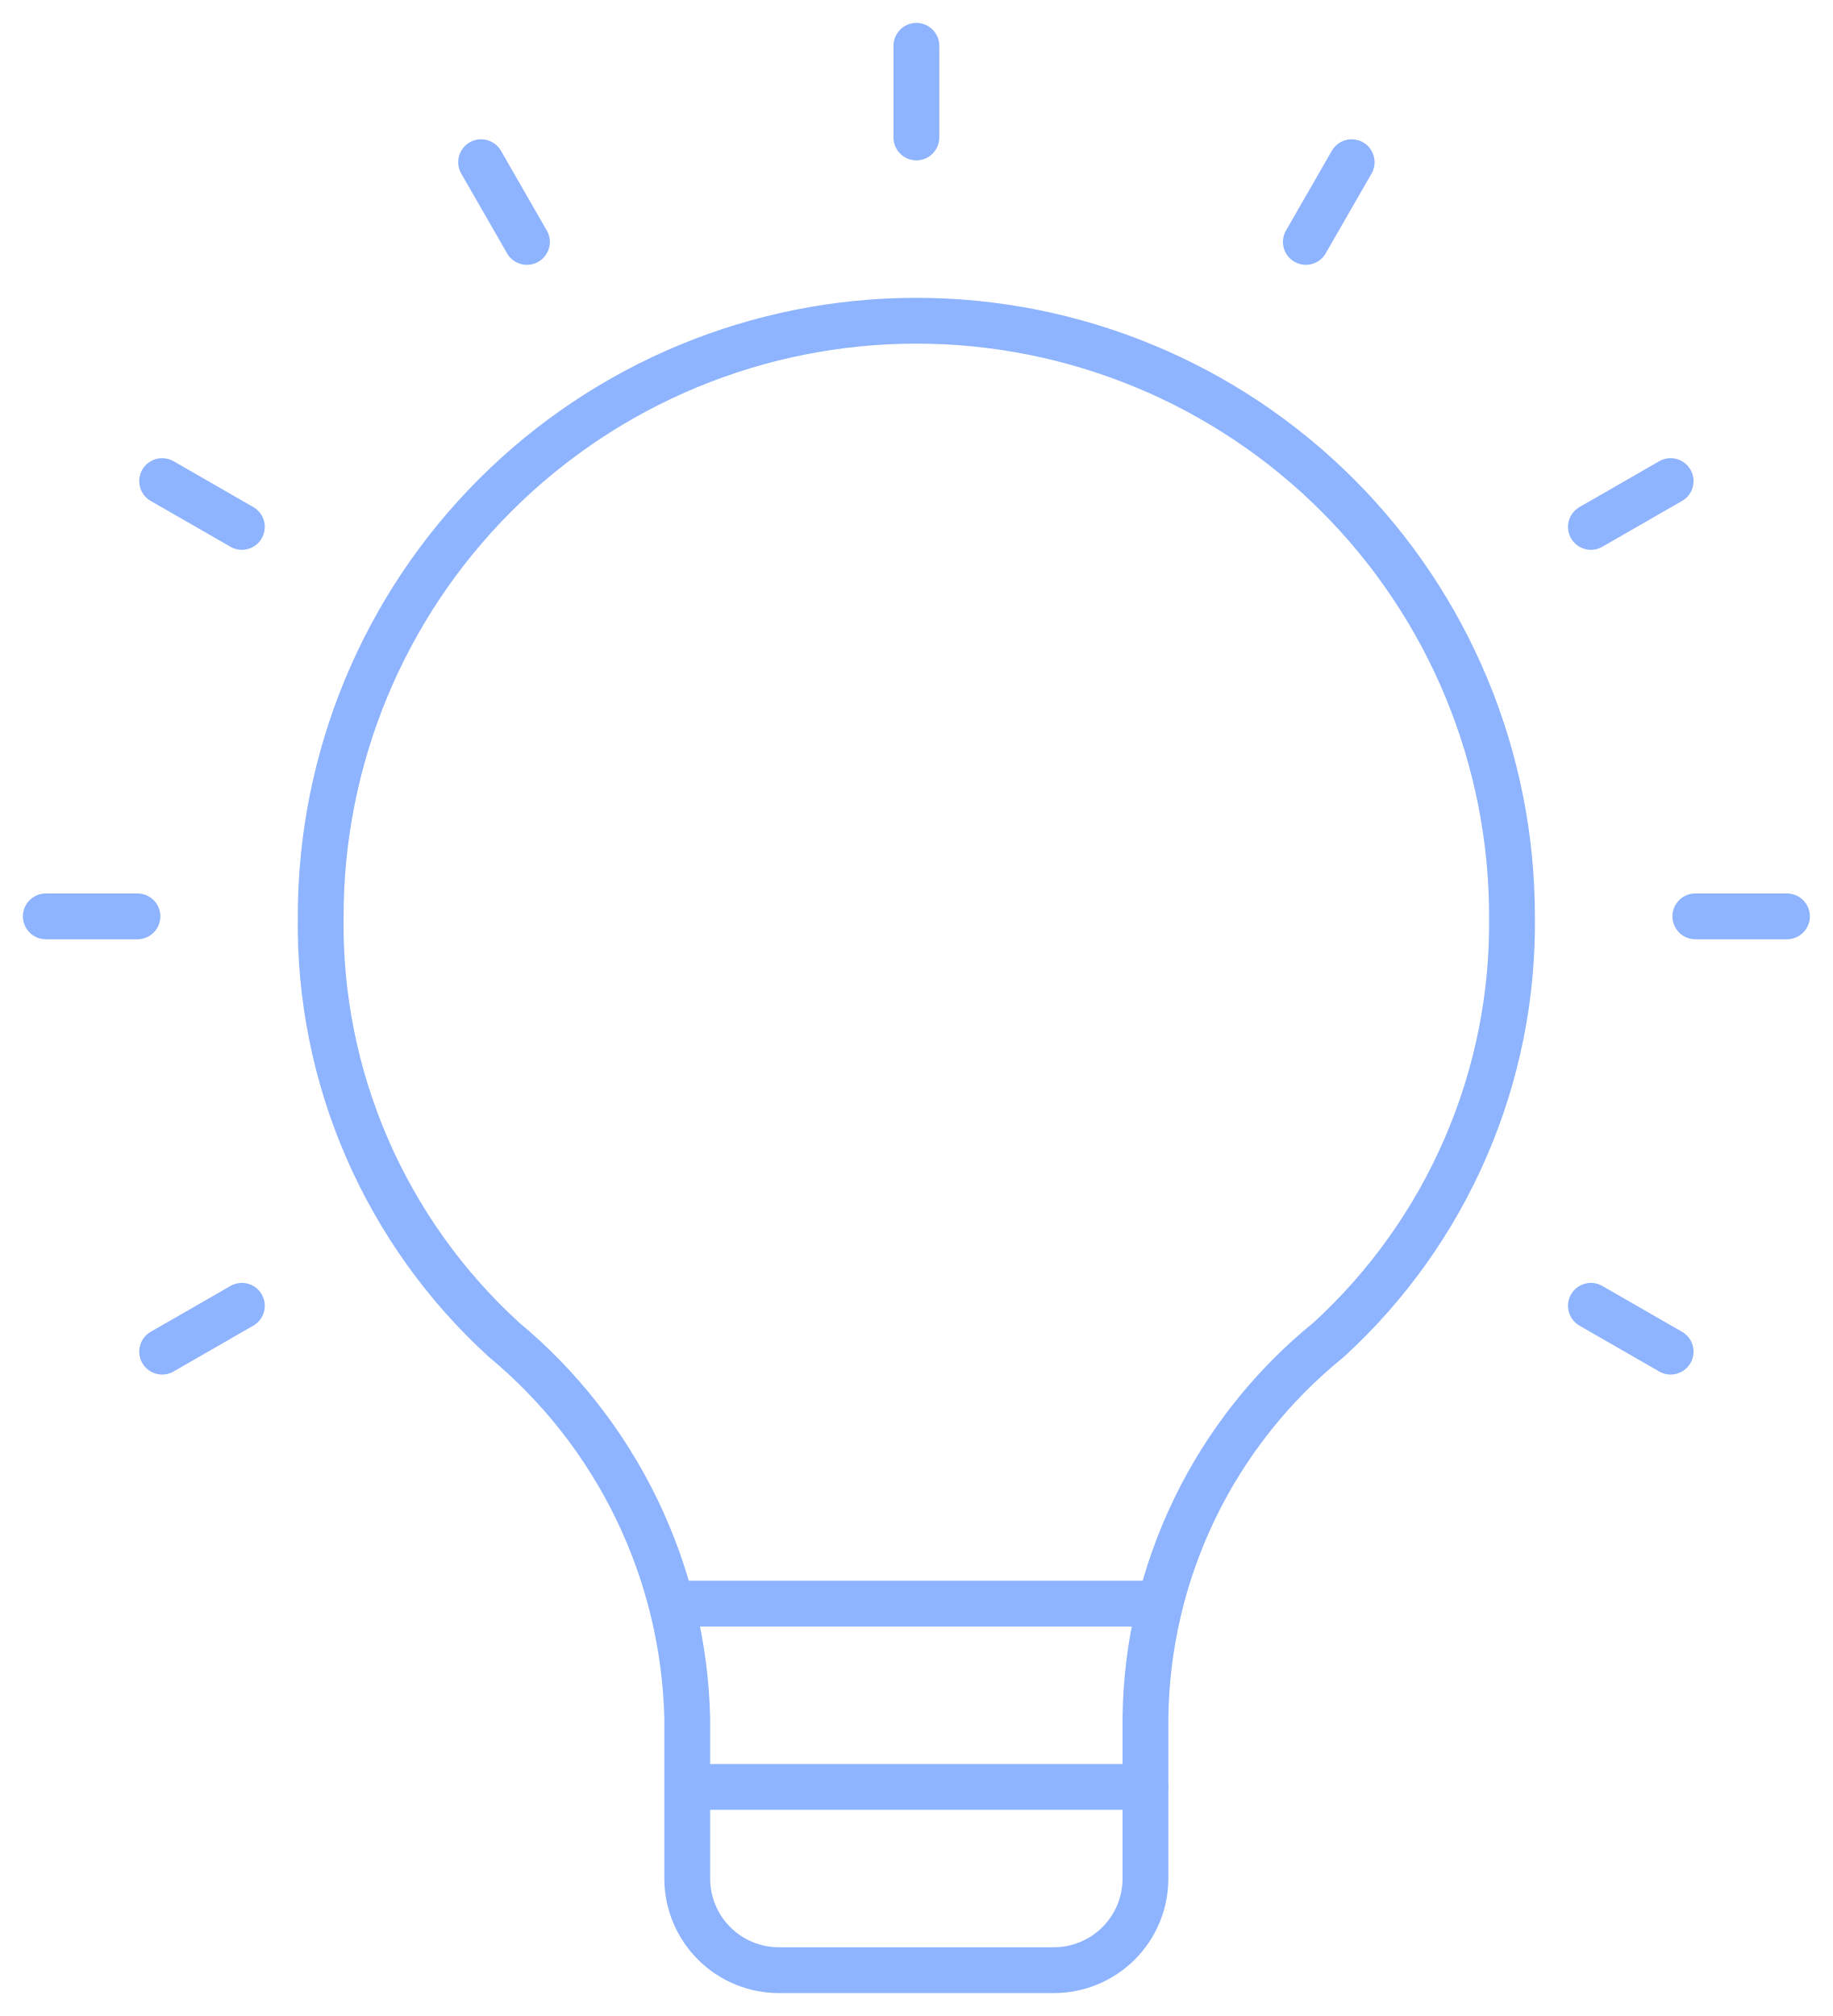
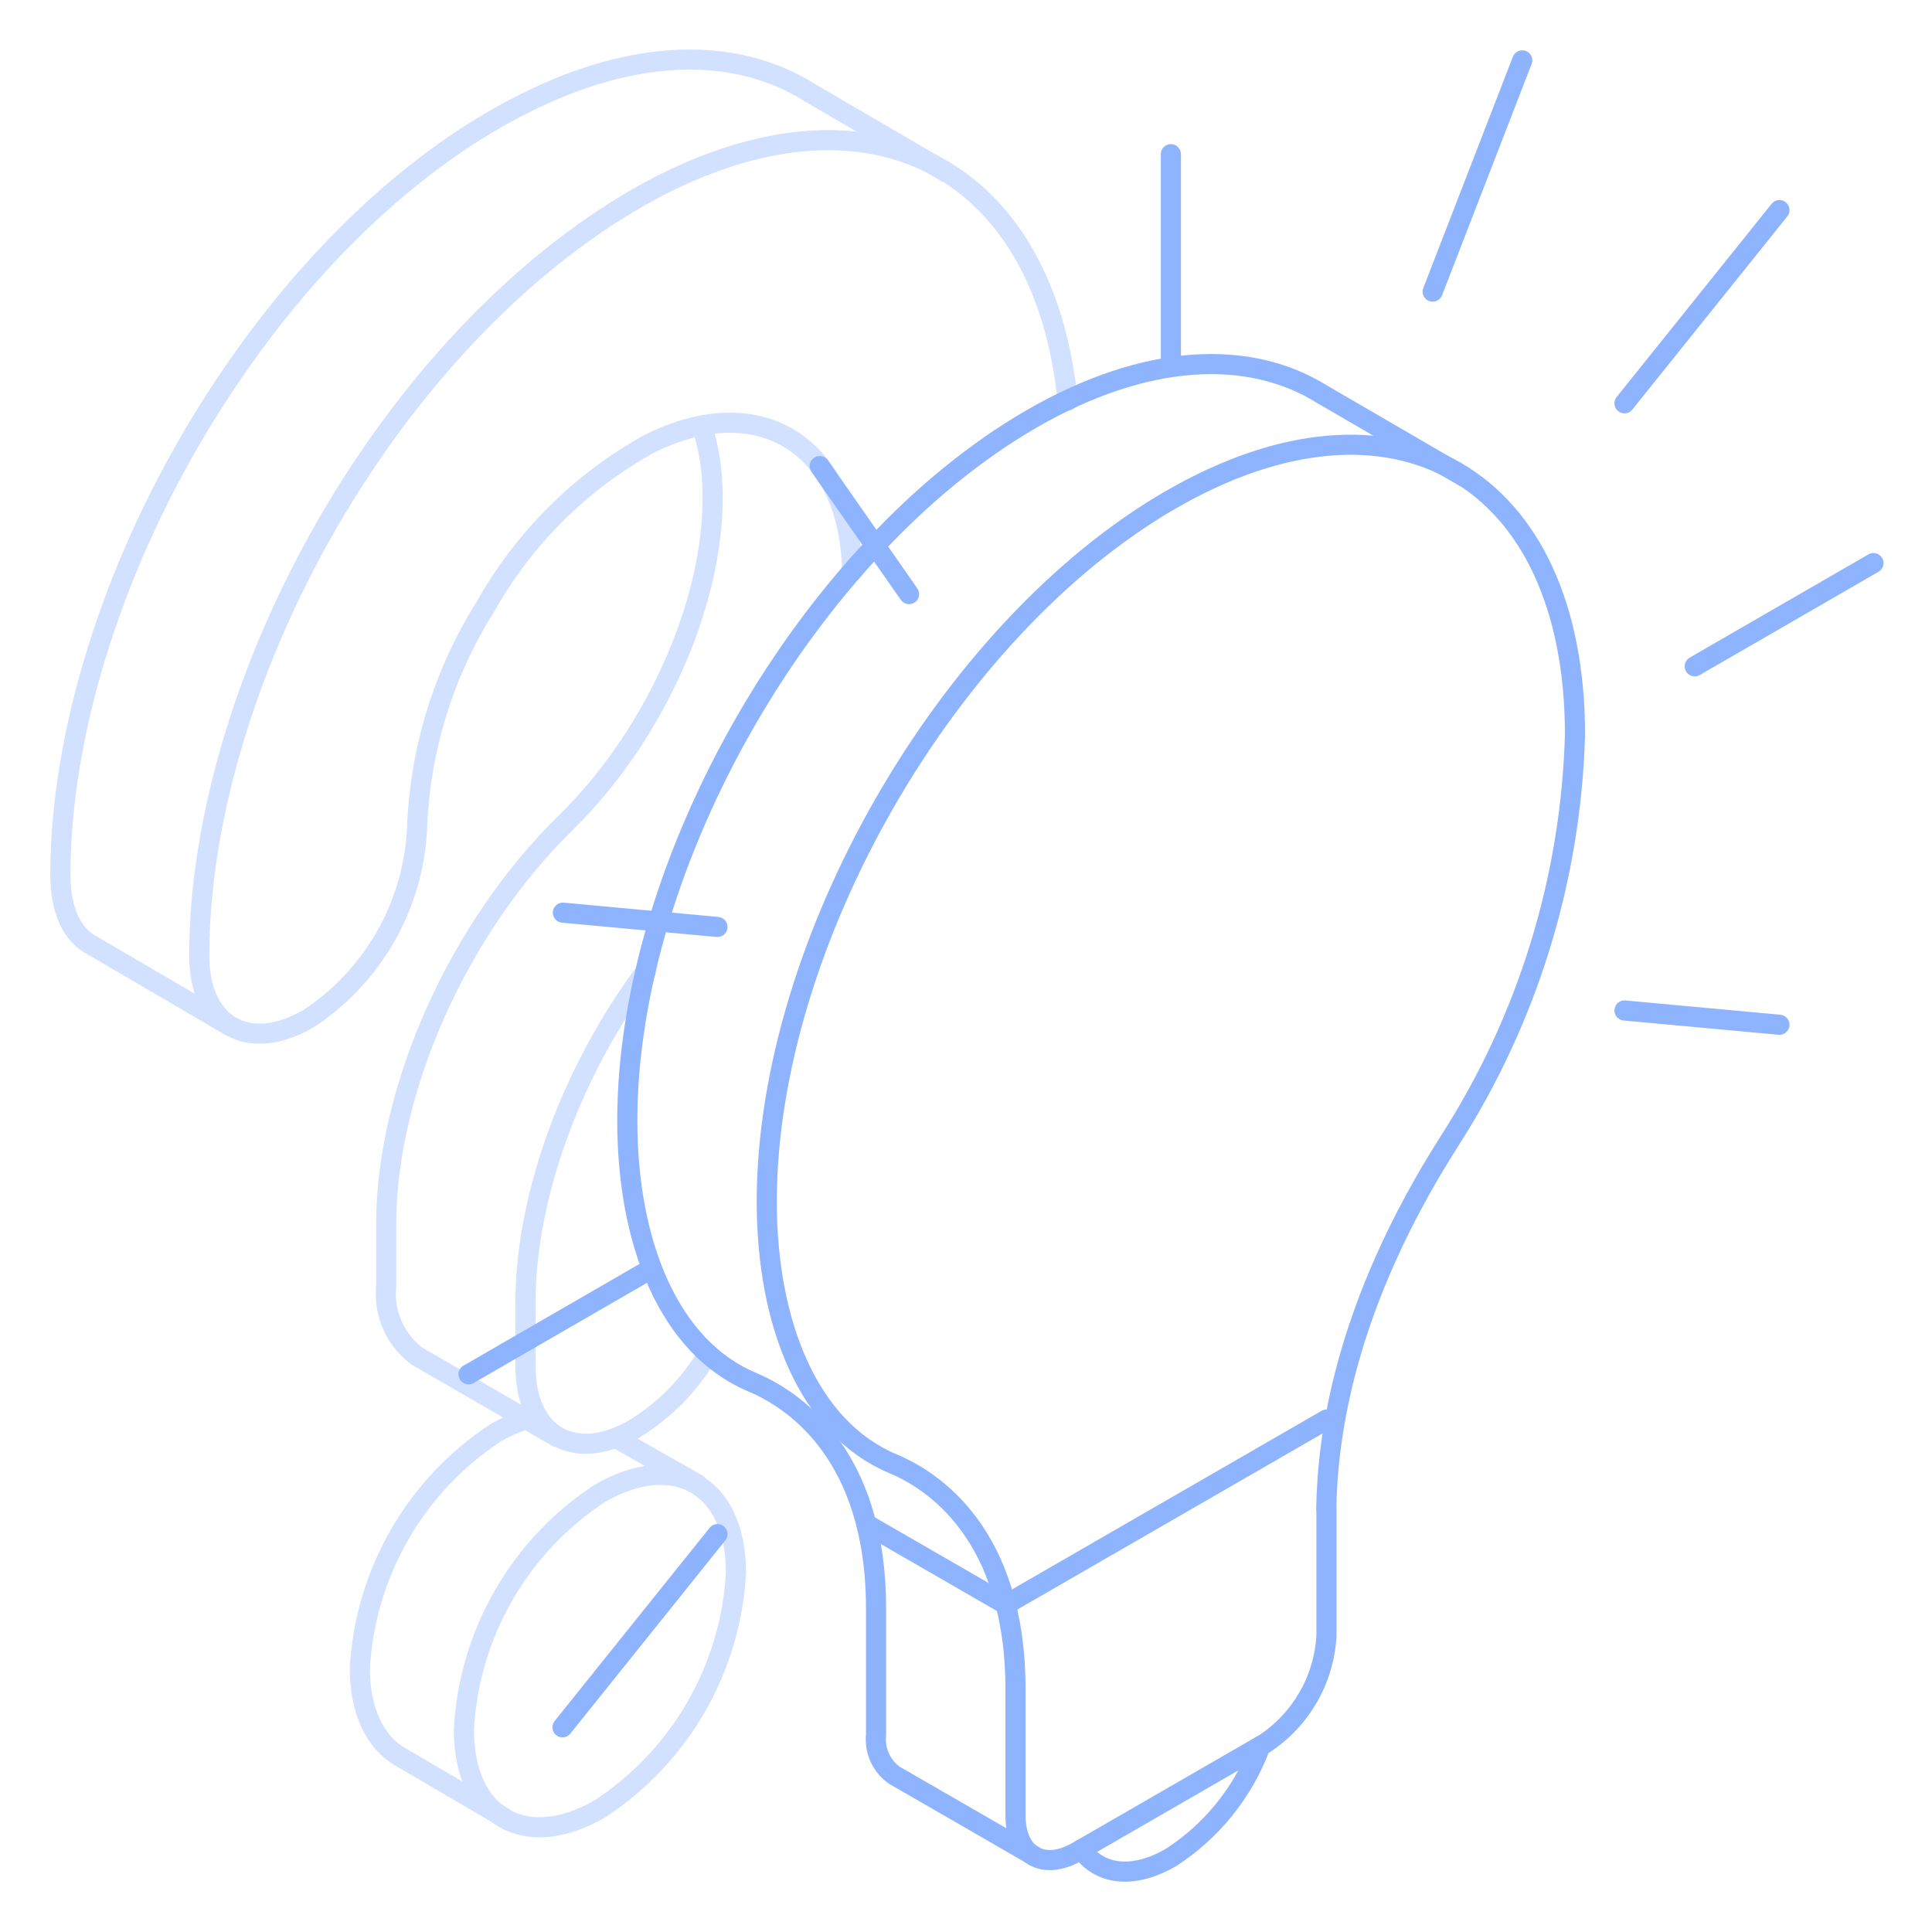
- <svg xmlns="http://www.w3.org/2000/svg" width="40" height="44" viewBox="0 0 40 44" fill="none">
-   <path d="M24.999 37.5C25.017 35.914 25.385 34.351 26.076 32.923C26.768 31.495 27.766 30.238 28.999 29.24C30.279 28.068 31.297 26.64 31.986 25.047C32.676 23.455 33.021 21.735 32.999 20C32.999 16.552 31.63 13.246 29.192 10.808C26.754 8.37 23.447 7 19.999 7C16.552 7 13.245 8.37 10.807 10.808C8.369 13.246 6.999 16.552 6.999 20C6.974 21.735 7.317 23.457 8.007 25.05C8.697 26.642 9.717 28.071 10.999 29.24C12.217 30.251 13.205 31.512 13.895 32.936C14.585 34.361 14.961 35.917 14.999 37.5V37.5V41C14.999 41.53 15.21 42.039 15.585 42.414C15.96 42.789 16.469 43 16.999 43H22.999C23.53 43 24.038 42.789 24.414 42.414C24.789 42.039 24.999 41.53 24.999 41V37.5Z" stroke="#8FB4FF" stroke-linecap="round" stroke-linejoin="round" />
-   <path d="M3 20H1" stroke="#8FB4FF" stroke-linecap="round" stroke-linejoin="round" />
-   <path d="M39 20H37" stroke="#8FB4FF" stroke-linecap="round" stroke-linejoin="round" />
-   <path d="M5.279 28.5L3.539 29.5" stroke="#8FB4FF" stroke-linecap="round" stroke-linejoin="round" />
-   <path d="M36.461 10.5L34.721 11.5" stroke="#8FB4FF" stroke-linecap="round" stroke-linejoin="round" />
-   <path d="M29.5 3.54L28.5 5.28" stroke="#8FB4FF" stroke-linecap="round" stroke-linejoin="round" />
-   <path d="M20 1V3" stroke="#8FB4FF" stroke-linecap="round" stroke-linejoin="round" />
-   <path d="M10.5 3.54L11.5 5.28" stroke="#8FB4FF" stroke-linecap="round" stroke-linejoin="round" />
-   <path d="M34.721 28.5L36.461 29.5" stroke="#8FB4FF" stroke-linecap="round" stroke-linejoin="round" />
-   <path d="M3.539 10.5L5.279 11.5" stroke="#8FB4FF" stroke-linecap="round" stroke-linejoin="round" />
-   <path d="M15 35H25" stroke="#8FB4FF" stroke-linecap="round" stroke-linejoin="round" />
-   <path d="M15 39H25" stroke="#8FB4FF" stroke-linecap="round" stroke-linejoin="round" />
+ <svg xmlns="http://www.w3.org/2000/svg" viewBox="0 0 96 96">
+   <g id="back">
+     <g opacity="0.4">
+       <path d="M29.81,89.88c-3.72,2.15-6.76.39-6.76-3.94A15,15,0,0,1,29.81,74.2c3.73-2.15,6.76-.38,6.76,3.94A15,15,0,0,1,29.81,89.88Z" fill="none" stroke="#8fb4ff" stroke-linecap="round" stroke-linejoin="round" />
+       <path d="M11.46,51,4.62,47C3.6,46.49,3,45.26,3,43.48c0-6.89,2.49-15,6.82-22.22S19.92,8.22,26,5.17c5.59-2.83,10.6-2.86,14.25-.56L47,8.55" fill="none" stroke="#8fb4ff" stroke-linecap="round" stroke-linejoin="round" />
+       <path d="M34.86,21.14A10.32,10.32,0,0,1,35.39,24c.3,5.44-2.68,12.37-7.25,16.85-5.36,5.24-8.95,13.26-8.95,20V63.9a3.86,3.86,0,0,0,1.55,3.5l6.93,4" fill="none" stroke="#8fb4ff" stroke-linecap="round" stroke-linejoin="round" />
+       <path d="M30.64,71.47l4,2.27M25,90.29l-5.12-3c-1.22-.71-2-2.23-2-4.39A15,15,0,0,1,24.62,71.2a7.49,7.49,0,0,1,1.53-.68" fill="none" stroke="#8fb4ff" stroke-linecap="round" stroke-linejoin="round" />
+       <path d="M42.33,28.42c0-.16,0-.32,0-.47-.33-6-4.77-8.57-10.1-5.88a21,21,0,0,0-8.1,8.06,22.22,22.22,0,0,0-3.41,11.11,12,12,0,0,1-5.41,9.39c-3,1.72-5.41.31-5.41-3.15,0-6.89,2.49-15,6.82-22.22s10.14-13,16.18-16.09c10.55-5.33,19-.71,20.15,10.75" fill="none" stroke="#8fb4ff" stroke-linecap="round" stroke-linejoin="round" />
+       <path d="M35.18,67.27A10.77,10.77,0,0,1,31.52,71c-3,1.73-5.41.32-5.41-3.14V64.76c0-5.36,2.31-11.57,6-16.53" fill="none" stroke="#8fb4ff" stroke-linecap="round" stroke-linejoin="round" />
+     </g>
+   </g>
+   <g id="front">
+     <line x1="40.73" y1="23.16" x2="45.17" y2="29.52" fill="none" stroke="#8fb4ff" stroke-linecap="round" stroke-linejoin="round" />
+     <line x1="80.72" y1="50.21" x2="88.42" y2="50.92" fill="none" stroke="#8fb4ff" stroke-linecap="round" stroke-linejoin="round" />
+     <line x1="27.97" y1="45.35" x2="35.65" y2="46.06" fill="none" stroke="#8fb4ff" stroke-linecap="round" stroke-linejoin="round" />
+     <line x1="84.21" y1="33.11" x2="93.09" y2="27.98" fill="none" stroke="#8fb4ff" stroke-linecap="round" stroke-linejoin="round" />
+     <line x1="23.28" y1="68.29" x2="32.16" y2="63.16" fill="none" stroke="#8fb4ff" stroke-linecap="round" stroke-linejoin="round" />
+     <line x1="80.72" y1="20.04" x2="88.42" y2="10.44" fill="none" stroke="#8fb4ff" stroke-linecap="round" stroke-linejoin="round" />
+     <line x1="27.95" y1="85.83" x2="35.65" y2="76.23" fill="none" stroke="#8fb4ff" stroke-linecap="round" stroke-linejoin="round" />
+     <line x1="71.19" y1="14.49" x2="75.64" y2="3" fill="none" stroke="#8fb4ff" stroke-linecap="round" stroke-linejoin="round" />
+     <path d="M65.9,75c.06-3.47.82-10,6.15-18.34a39.39,39.39,0,0,0,6.21-20.15c0-12.85-9-18.08-20.08-11.68S38.1,46.86,38.1,59.71c0,6.11,2.11,11.25,6.22,13,2,.82,6.14,3.48,6.14,11.25h0V90.2c0,2,1.38,2.79,3.09,1.8l9.27-5.35a6.87,6.87,0,0,0,3.09-5.37V75Z" fill="none" stroke="#8fb4ff" stroke-linecap="round" stroke-linejoin="round" />
+     <line x1="58.18" y1="7.66" x2="58.18" y2="17.96" fill="none" stroke="#8fb4ff" stroke-linecap="round" stroke-linejoin="round" />
+     <polyline points="65.91 70.54 49.98 79.73 43.05 75.73" fill="none" stroke="#8fb4ff" stroke-linecap="round" stroke-linejoin="round" />
+     <path d="M62.63,86.76a11.26,11.26,0,0,1-4.45,5.54c-1.9,1.1-3.56.86-4.45-.41" fill="none" stroke="#8fb4ff" stroke-linecap="round" stroke-linejoin="round" />
+     <path d="M51.37,92.21l-6.93-4a2.18,2.18,0,0,1-.91-2V79.93h0c0-7.77-4.2-10.43-6.15-11.25-4.11-1.72-6.21-6.86-6.21-13,0-12.85,9-28.45,20.08-34.86,5.68-3.28,10.81-3.5,14.46-1.22l7,4.07" fill="none" stroke="#8fb4ff" stroke-linecap="round" stroke-linejoin="round" />
+   </g>
</svg>
